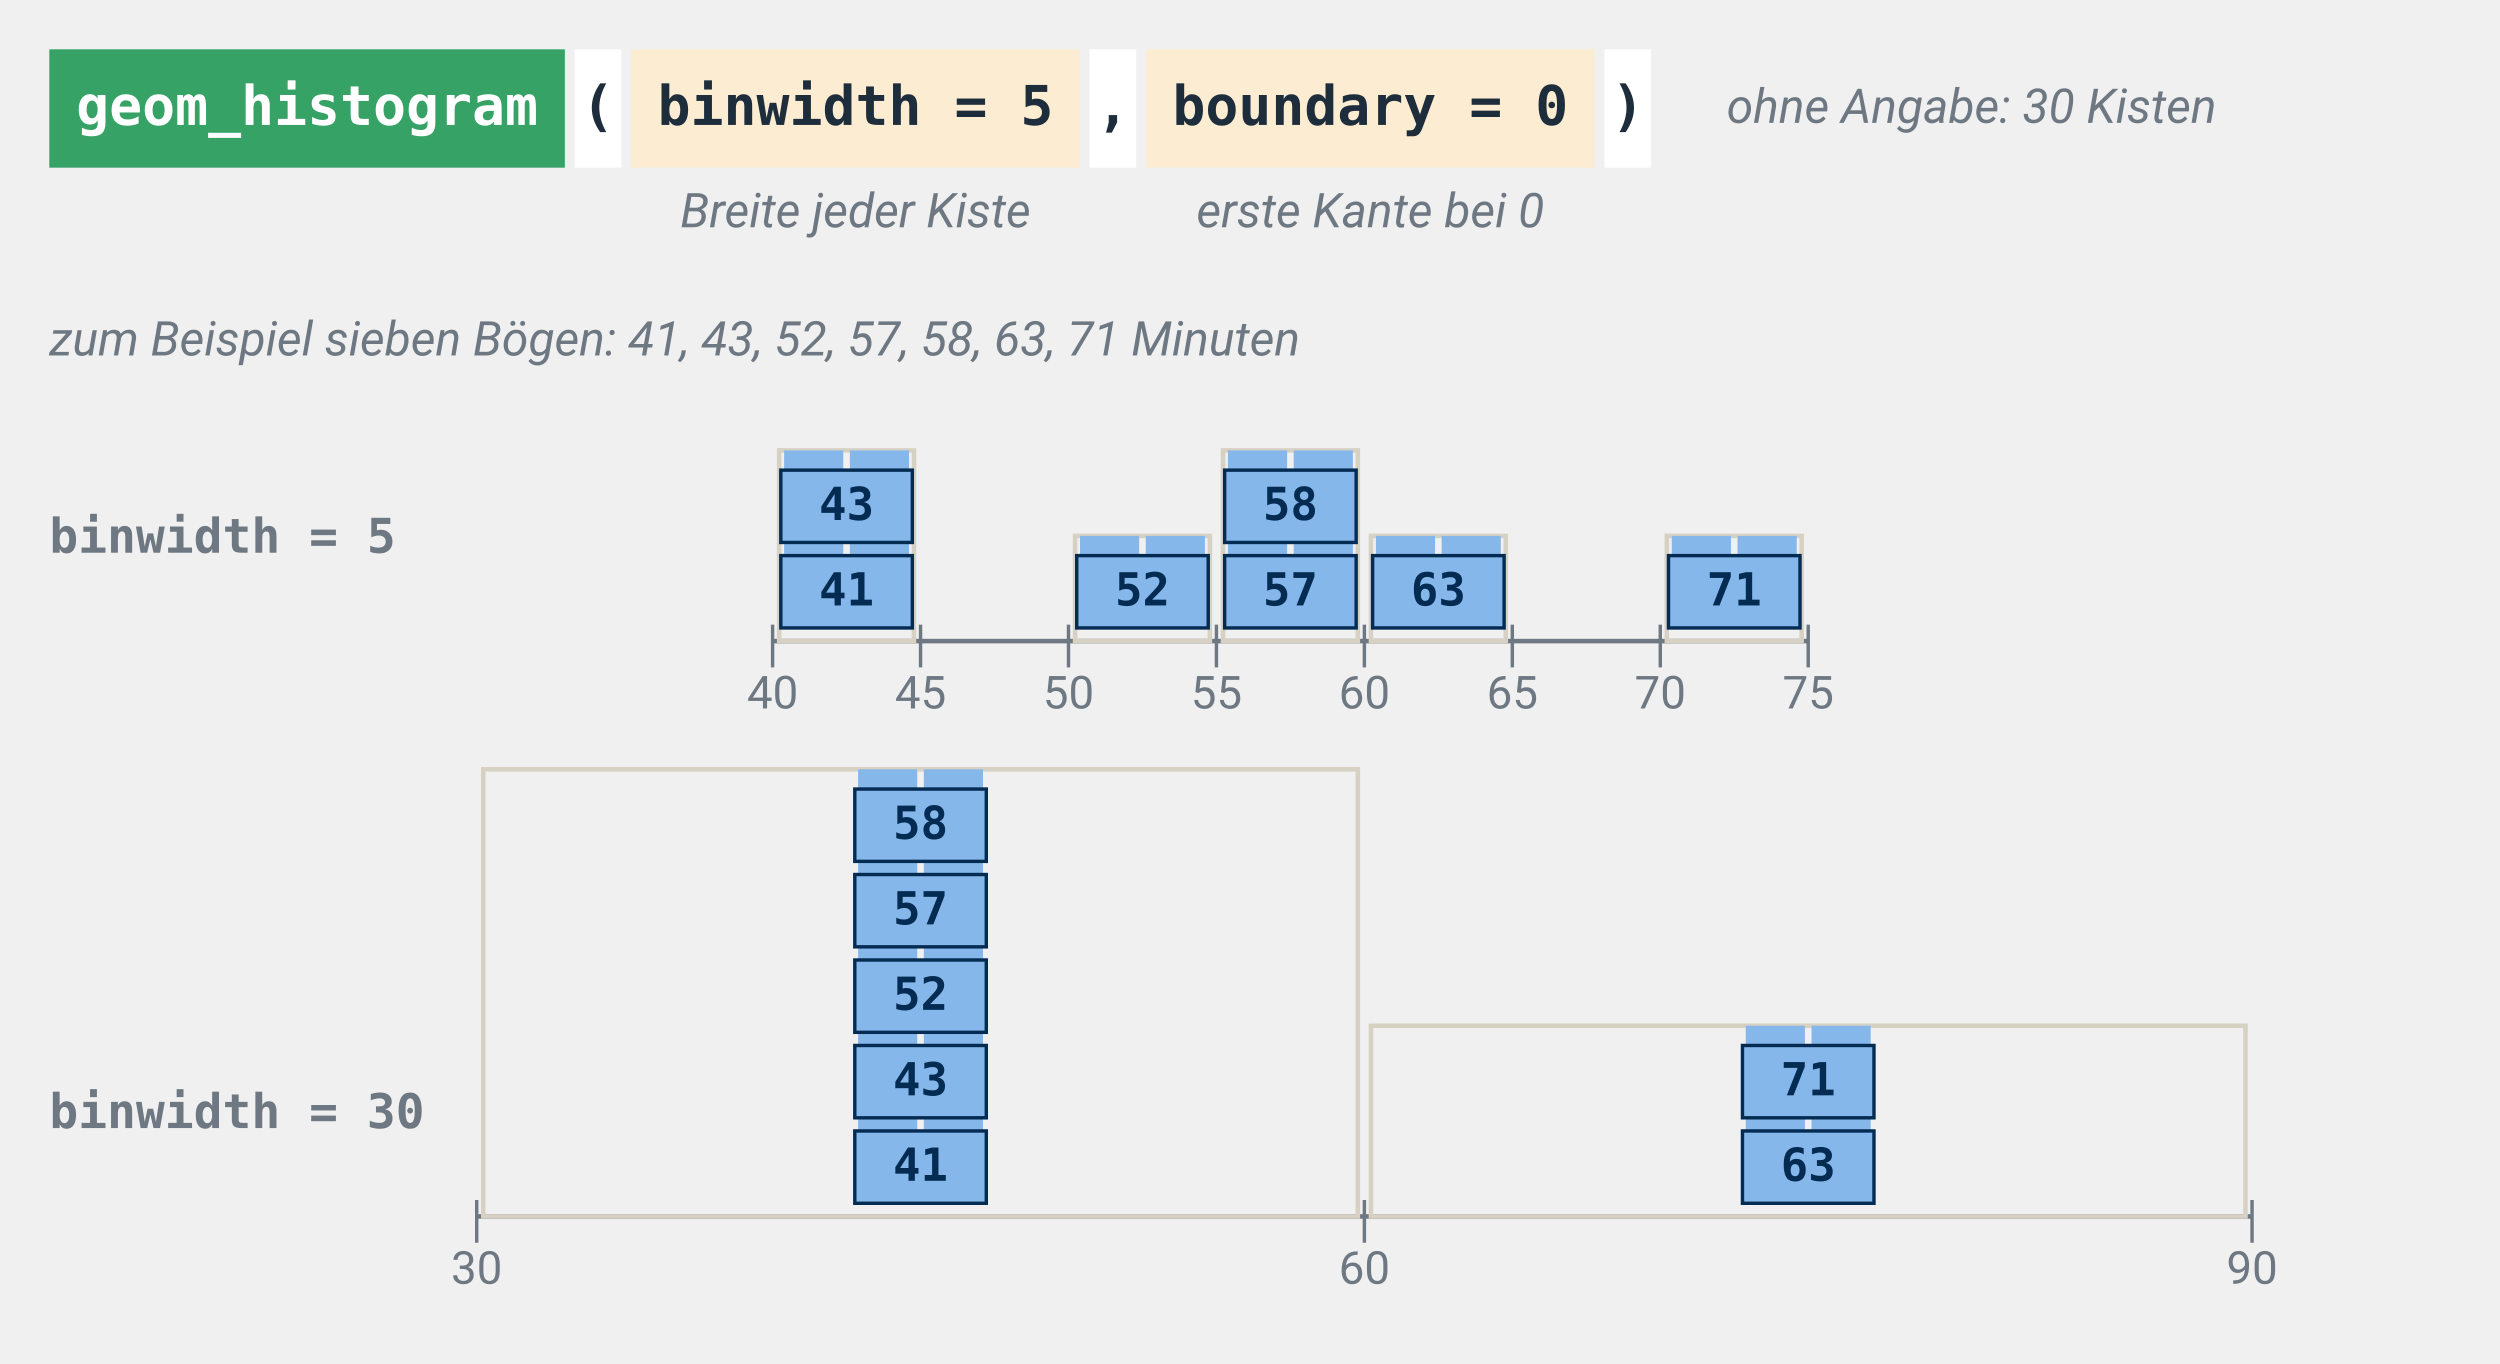
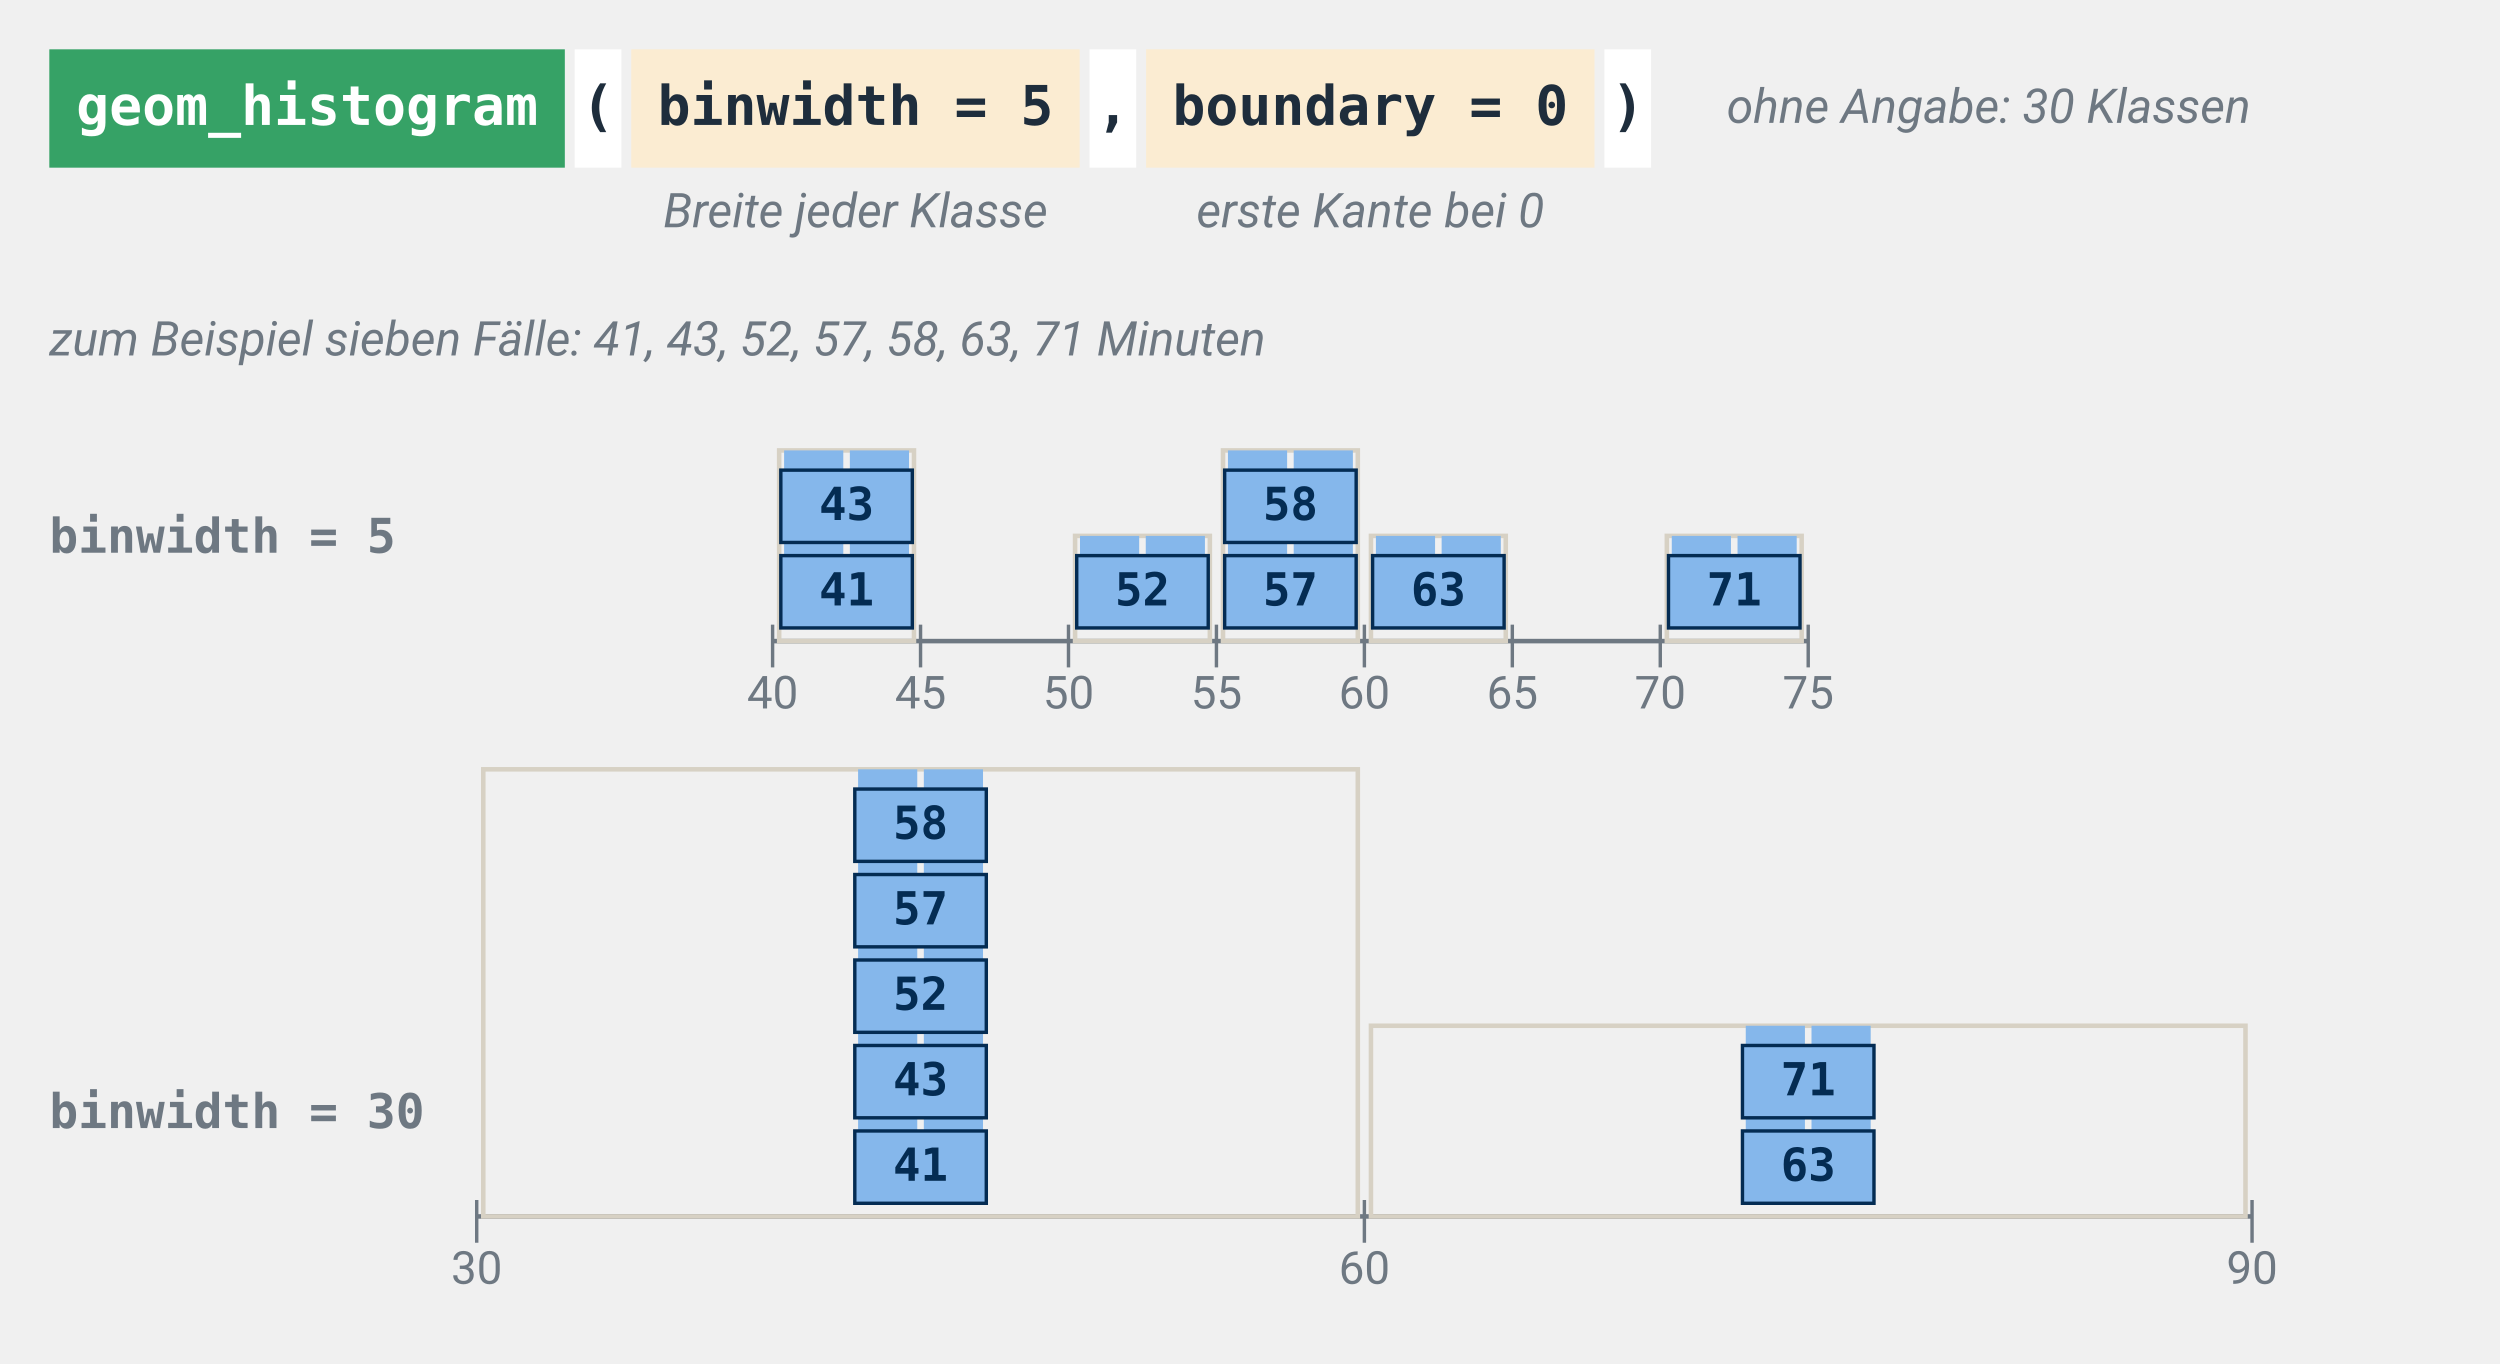
<svg xmlns="http://www.w3.org/2000/svg" viewBox="0 0 730 398" width="730" height="398" font-family="'Source Sans Pro', 'Source Sans 3', system-ui, -apple-system, 'Segoe UI', Roboto, Arial, sans-serif">
  <rect x="14.4" y="14.4" width="150.53" height="34.56" fill="#36A266" />
  <text x="89.66" y="36.48" text-anchor="middle" fill="#FFFFFF" font-size="16.00" font-family="Menlo, Consolas, 'DejaVu Sans Mono', monospace" font-weight="700" xml:space="preserve">geom_histogram</text>
  <rect x="167.81" y="14.4" width="13.63" height="34.56" fill="#FFFFFF" />
  <text x="174.62" y="36.48" text-anchor="middle" fill="#1E2D3C" font-size="16.00" font-family="Menlo, Consolas, 'DejaVu Sans Mono', monospace" font-weight="700" xml:space="preserve">(</text>
  <rect x="184.32" y="14.4" width="130.94" height="34.56" fill="#FBECD2" />
  <text x="249.79" y="36.48" text-anchor="middle" fill="#1E2D3C" font-size="16.00" font-family="Menlo, Consolas, 'DejaVu Sans Mono', monospace" font-weight="700" xml:space="preserve">binwidth = 5</text>
  <rect x="318.14" y="14.4" width="13.63" height="34.56" fill="#FFFFFF" />
  <text x="324.96" y="36.48" text-anchor="middle" fill="#1E2D3C" font-size="16.00" font-family="Menlo, Consolas, 'DejaVu Sans Mono', monospace" font-weight="700" xml:space="preserve">,</text>
  <rect x="334.66" y="14.4" width="130.94" height="34.56" fill="#FBECD2" />
  <text x="400.13" y="36.48" text-anchor="middle" fill="#1E2D3C" font-size="16.00" font-family="Menlo, Consolas, 'DejaVu Sans Mono', monospace" font-weight="700" xml:space="preserve">boundary = 0</text>
  <rect x="468.48" y="14.4" width="13.63" height="34.56" fill="#FFFFFF" />
  <text x="475.3" y="36.48" text-anchor="middle" fill="#1E2D3C" font-size="16.00" font-family="Menlo, Consolas, 'DejaVu Sans Mono', monospace" font-weight="700" xml:space="preserve">)</text>
-   <text x="249.79" y="66.36" text-anchor="middle" fill="#6E7882" font-size="14.00" font-style="italic" xml:space="preserve">Breite jeder Kiste</text>
+   <text x="249.79" y="66.36" text-anchor="middle" fill="#6E7882" font-size="14.00" font-style="italic" xml:space="preserve">Breite jeder Klasse</text>
  <text x="400.13" y="66.36" text-anchor="middle" fill="#6E7882" font-size="14.00" font-style="italic" xml:space="preserve">erste Kante bei 0</text>
-   <text x="504.19" y="35.88" fill="#6E7882" font-size="14.00" font-style="italic" xml:space="preserve">ohne Angabe: 30 Kisten</text>
-   <text x="14.4" y="103.8" fill="#6E7882" font-size="14.00" font-style="italic" xml:space="preserve">zum Beispiel sieben Bögen: 41, 43, 52, 57, 58, 63, 71 Minuten</text>
+   <text x="504.19" y="35.88" fill="#6E7882" font-size="14.00" font-style="italic" xml:space="preserve">ohne Angabe: 30 Klassen</text>
+   <text x="14.4" y="103.8" fill="#6E7882" font-size="14.00" font-style="italic" xml:space="preserve">zum Beispiel sieben Fälle: 41, 43, 52, 57, 58, 63, 71 Minuten</text>
  <text x="14.4" y="161.4" fill="#6E7882" font-size="14.00" font-family="Menlo, Consolas, 'DejaVu Sans Mono', monospace" font-weight="700" xml:space="preserve">binwidth = 5</text>
  <line x1="225.6" y1="182.4" x2="225.6" y2="194.88" stroke="#6E7882" stroke-width="1.00" />
  <text x="225.6" y="206.88" text-anchor="middle" fill="#6E7882" font-size="13.33" xml:space="preserve">40</text>
  <line x1="268.8" y1="182.4" x2="268.8" y2="194.88" stroke="#6E7882" stroke-width="1.00" />
  <text x="268.8" y="206.88" text-anchor="middle" fill="#6E7882" font-size="13.33" xml:space="preserve">45</text>
  <line x1="312" y1="182.4" x2="312" y2="194.88" stroke="#6E7882" stroke-width="1.00" />
  <text x="312" y="206.88" text-anchor="middle" fill="#6E7882" font-size="13.33" xml:space="preserve">50</text>
  <line x1="355.2" y1="182.4" x2="355.2" y2="194.88" stroke="#6E7882" stroke-width="1.00" />
  <text x="355.2" y="206.88" text-anchor="middle" fill="#6E7882" font-size="13.33" xml:space="preserve">55</text>
  <line x1="398.4" y1="182.4" x2="398.4" y2="194.88" stroke="#6E7882" stroke-width="1.00" />
  <text x="398.4" y="206.88" text-anchor="middle" fill="#6E7882" font-size="13.33" xml:space="preserve">60</text>
  <line x1="441.6" y1="182.4" x2="441.6" y2="194.88" stroke="#6E7882" stroke-width="1.00" />
  <text x="441.6" y="206.88" text-anchor="middle" fill="#6E7882" font-size="13.33" xml:space="preserve">65</text>
  <line x1="484.8" y1="182.4" x2="484.8" y2="194.88" stroke="#6E7882" stroke-width="1.00" />
  <text x="484.8" y="206.88" text-anchor="middle" fill="#6E7882" font-size="13.33" xml:space="preserve">70</text>
  <line x1="528" y1="182.4" x2="528" y2="194.88" stroke="#6E7882" stroke-width="1.00" />
  <text x="528" y="206.88" text-anchor="middle" fill="#6E7882" font-size="13.33" xml:space="preserve">75</text>
  <line x1="225.6" y1="187.2" x2="528" y2="187.2" stroke="#6E7882" stroke-width="1.33" />
  <rect x="227.52" y="131.52" width="39.36" height="55.68" fill="none" stroke="#D7D1C4" stroke-width="1.33" />
  <rect x="228.96" y="156.48" width="17.28" height="6.72" fill="#85B7EB" />
  <rect x="248.16" y="156.48" width="17.28" height="6.72" fill="#85B7EB" />
  <rect x="228" y="162.24" width="38.4" height="21.12" fill="#85B7EB" stroke="#042C53" stroke-width="1.00" />
  <text x="247.2" y="176.8" text-anchor="middle" fill="#042C53" font-size="13.33" font-family="Menlo, Consolas, 'DejaVu Sans Mono', monospace" font-weight="700" xml:space="preserve">41</text>
  <rect x="228.96" y="131.52" width="17.28" height="6.72" fill="#85B7EB" />
  <rect x="248.16" y="131.52" width="17.28" height="6.72" fill="#85B7EB" />
  <rect x="228" y="137.28" width="38.4" height="21.12" fill="#85B7EB" stroke="#042C53" stroke-width="1.00" />
  <text x="247.2" y="151.84" text-anchor="middle" fill="#042C53" font-size="13.33" font-family="Menlo, Consolas, 'DejaVu Sans Mono', monospace" font-weight="700" xml:space="preserve">43</text>
  <rect x="313.92" y="156.48" width="39.36" height="30.72" fill="none" stroke="#D7D1C4" stroke-width="1.33" />
  <rect x="315.36" y="156.48" width="17.28" height="6.72" fill="#85B7EB" />
  <rect x="334.56" y="156.48" width="17.28" height="6.72" fill="#85B7EB" />
  <rect x="314.4" y="162.24" width="38.4" height="21.12" fill="#85B7EB" stroke="#042C53" stroke-width="1.00" />
  <text x="333.6" y="176.8" text-anchor="middle" fill="#042C53" font-size="13.33" font-family="Menlo, Consolas, 'DejaVu Sans Mono', monospace" font-weight="700" xml:space="preserve">52</text>
  <rect x="357.12" y="131.52" width="39.36" height="55.68" fill="none" stroke="#D7D1C4" stroke-width="1.33" />
  <rect x="358.56" y="156.48" width="17.28" height="6.72" fill="#85B7EB" />
  <rect x="377.76" y="156.48" width="17.28" height="6.72" fill="#85B7EB" />
  <rect x="357.6" y="162.24" width="38.4" height="21.12" fill="#85B7EB" stroke="#042C53" stroke-width="1.00" />
  <text x="376.8" y="176.8" text-anchor="middle" fill="#042C53" font-size="13.33" font-family="Menlo, Consolas, 'DejaVu Sans Mono', monospace" font-weight="700" xml:space="preserve">57</text>
  <rect x="358.56" y="131.52" width="17.28" height="6.72" fill="#85B7EB" />
  <rect x="377.76" y="131.52" width="17.28" height="6.72" fill="#85B7EB" />
  <rect x="357.6" y="137.28" width="38.4" height="21.12" fill="#85B7EB" stroke="#042C53" stroke-width="1.00" />
  <text x="376.8" y="151.84" text-anchor="middle" fill="#042C53" font-size="13.33" font-family="Menlo, Consolas, 'DejaVu Sans Mono', monospace" font-weight="700" xml:space="preserve">58</text>
  <rect x="400.32" y="156.48" width="39.36" height="30.72" fill="none" stroke="#D7D1C4" stroke-width="1.33" />
  <rect x="401.76" y="156.48" width="17.28" height="6.72" fill="#85B7EB" />
  <rect x="420.96" y="156.48" width="17.28" height="6.72" fill="#85B7EB" />
  <rect x="400.8" y="162.24" width="38.4" height="21.12" fill="#85B7EB" stroke="#042C53" stroke-width="1.00" />
  <text x="420" y="176.8" text-anchor="middle" fill="#042C53" font-size="13.33" font-family="Menlo, Consolas, 'DejaVu Sans Mono', monospace" font-weight="700" xml:space="preserve">63</text>
  <rect x="486.72" y="156.48" width="39.36" height="30.72" fill="none" stroke="#D7D1C4" stroke-width="1.33" />
  <rect x="488.16" y="156.48" width="17.28" height="6.72" fill="#85B7EB" />
  <rect x="507.36" y="156.48" width="17.28" height="6.72" fill="#85B7EB" />
  <rect x="487.2" y="162.24" width="38.4" height="21.12" fill="#85B7EB" stroke="#042C53" stroke-width="1.00" />
  <text x="506.4" y="176.8" text-anchor="middle" fill="#042C53" font-size="13.33" font-family="Menlo, Consolas, 'DejaVu Sans Mono', monospace" font-weight="700" xml:space="preserve">71</text>
  <text x="14.4" y="329.4" fill="#6E7882" font-size="14.00" font-family="Menlo, Consolas, 'DejaVu Sans Mono', monospace" font-weight="700" xml:space="preserve">binwidth = 30</text>
  <line x1="139.2" y1="350.4" x2="139.2" y2="362.88" stroke="#6E7882" stroke-width="1.00" />
  <text x="139.2" y="374.88" text-anchor="middle" fill="#6E7882" font-size="13.33" xml:space="preserve">30</text>
  <line x1="398.4" y1="350.4" x2="398.4" y2="362.88" stroke="#6E7882" stroke-width="1.00" />
  <text x="398.4" y="374.88" text-anchor="middle" fill="#6E7882" font-size="13.33" xml:space="preserve">60</text>
  <line x1="657.6" y1="350.4" x2="657.6" y2="362.88" stroke="#6E7882" stroke-width="1.00" />
  <text x="657.6" y="374.88" text-anchor="middle" fill="#6E7882" font-size="13.33" xml:space="preserve">90</text>
  <line x1="139.2" y1="355.2" x2="657.6" y2="355.2" stroke="#6E7882" stroke-width="1.33" />
  <rect x="141.12" y="224.64" width="255.36" height="130.56" fill="none" stroke="#D7D1C4" stroke-width="1.33" />
  <rect x="250.56" y="324.48" width="17.28" height="6.72" fill="#85B7EB" />
  <rect x="269.76" y="324.48" width="17.28" height="6.72" fill="#85B7EB" />
  <rect x="249.6" y="330.24" width="38.4" height="21.12" fill="#85B7EB" stroke="#042C53" stroke-width="1.00" />
  <text x="268.8" y="344.8" text-anchor="middle" fill="#042C53" font-size="13.33" font-family="Menlo, Consolas, 'DejaVu Sans Mono', monospace" font-weight="700" xml:space="preserve">41</text>
  <rect x="250.56" y="299.52" width="17.28" height="6.72" fill="#85B7EB" />
  <rect x="269.76" y="299.52" width="17.28" height="6.72" fill="#85B7EB" />
  <rect x="249.6" y="305.28" width="38.4" height="21.12" fill="#85B7EB" stroke="#042C53" stroke-width="1.00" />
  <text x="268.8" y="319.84" text-anchor="middle" fill="#042C53" font-size="13.33" font-family="Menlo, Consolas, 'DejaVu Sans Mono', monospace" font-weight="700" xml:space="preserve">43</text>
  <rect x="250.56" y="274.56" width="17.28" height="6.72" fill="#85B7EB" />
  <rect x="269.76" y="274.56" width="17.28" height="6.72" fill="#85B7EB" />
  <rect x="249.6" y="280.32" width="38.4" height="21.12" fill="#85B7EB" stroke="#042C53" stroke-width="1.00" />
  <text x="268.8" y="294.88" text-anchor="middle" fill="#042C53" font-size="13.33" font-family="Menlo, Consolas, 'DejaVu Sans Mono', monospace" font-weight="700" xml:space="preserve">52</text>
  <rect x="250.56" y="249.6" width="17.28" height="6.72" fill="#85B7EB" />
  <rect x="269.76" y="249.6" width="17.28" height="6.72" fill="#85B7EB" />
  <rect x="249.6" y="255.36" width="38.4" height="21.12" fill="#85B7EB" stroke="#042C53" stroke-width="1.00" />
  <text x="268.8" y="269.92" text-anchor="middle" fill="#042C53" font-size="13.33" font-family="Menlo, Consolas, 'DejaVu Sans Mono', monospace" font-weight="700" xml:space="preserve">57</text>
  <rect x="250.56" y="224.64" width="17.28" height="6.72" fill="#85B7EB" />
  <rect x="269.76" y="224.64" width="17.28" height="6.72" fill="#85B7EB" />
  <rect x="249.6" y="230.4" width="38.4" height="21.12" fill="#85B7EB" stroke="#042C53" stroke-width="1.00" />
  <text x="268.8" y="244.96" text-anchor="middle" fill="#042C53" font-size="13.33" font-family="Menlo, Consolas, 'DejaVu Sans Mono', monospace" font-weight="700" xml:space="preserve">58</text>
  <rect x="400.32" y="299.52" width="255.36" height="55.68" fill="none" stroke="#D7D1C4" stroke-width="1.33" />
  <rect x="509.76" y="324.48" width="17.28" height="6.72" fill="#85B7EB" />
  <rect x="528.96" y="324.48" width="17.28" height="6.72" fill="#85B7EB" />
  <rect x="508.8" y="330.24" width="38.4" height="21.12" fill="#85B7EB" stroke="#042C53" stroke-width="1.00" />
  <text x="528" y="344.8" text-anchor="middle" fill="#042C53" font-size="13.33" font-family="Menlo, Consolas, 'DejaVu Sans Mono', monospace" font-weight="700" xml:space="preserve">63</text>
  <rect x="509.76" y="299.52" width="17.28" height="6.72" fill="#85B7EB" />
  <rect x="528.96" y="299.52" width="17.28" height="6.72" fill="#85B7EB" />
  <rect x="508.8" y="305.28" width="38.4" height="21.12" fill="#85B7EB" stroke="#042C53" stroke-width="1.00" />
  <text x="528" y="319.84" text-anchor="middle" fill="#042C53" font-size="13.33" font-family="Menlo, Consolas, 'DejaVu Sans Mono', monospace" font-weight="700" xml:space="preserve">71</text>
</svg>
